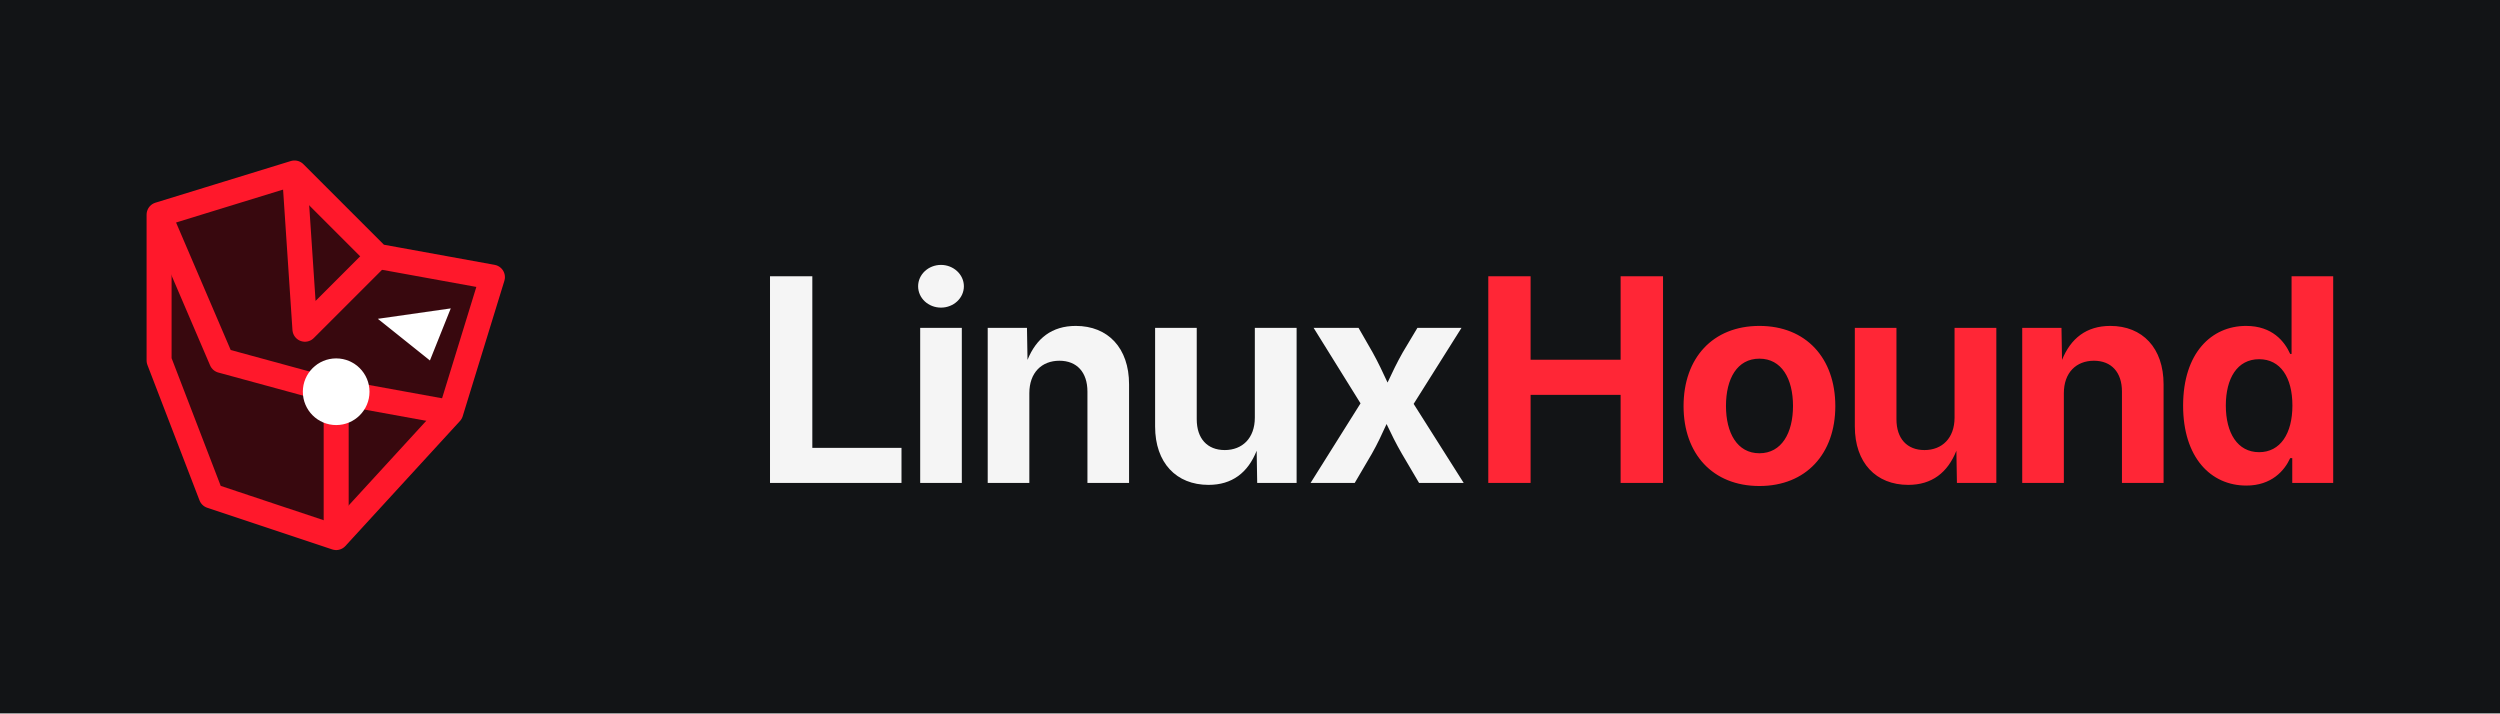
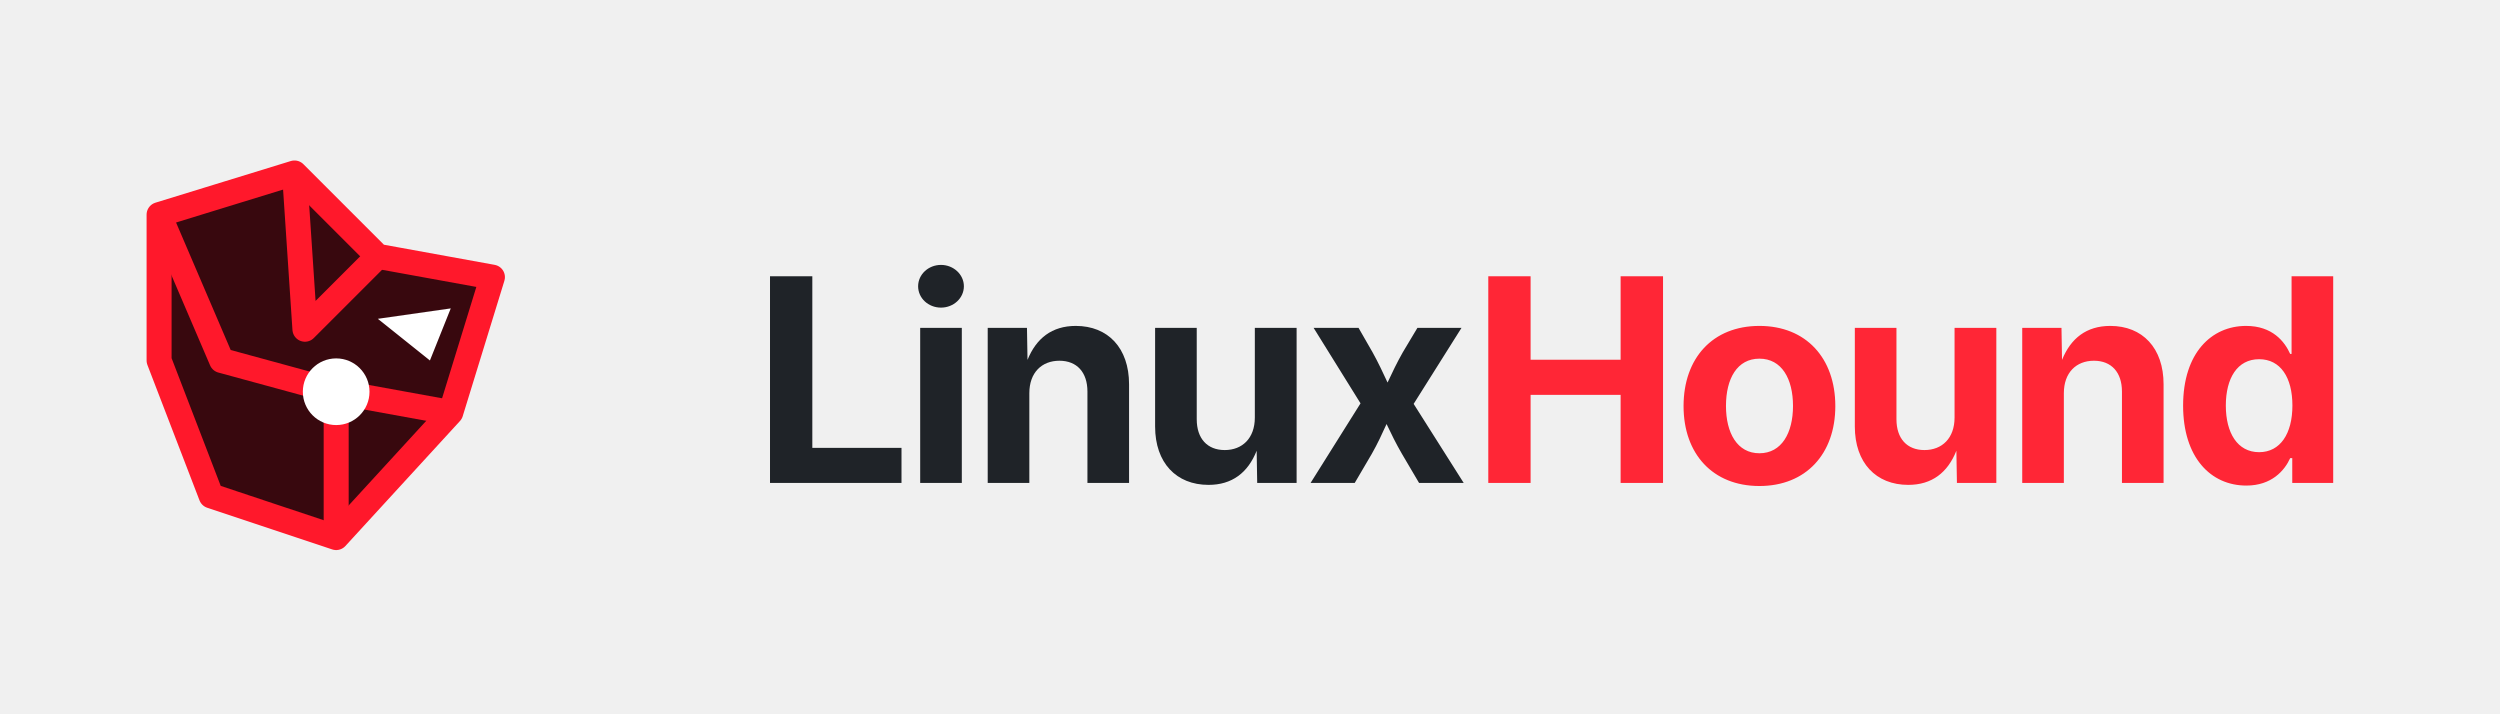
<svg xmlns="http://www.w3.org/2000/svg" width="792" height="226" viewBox="0 0 792 226" role="img" aria-labelledby="title">
-   <rect width="792" height="226" fill="#121416" />
  <g transform="translate(24 35) scale(3.3)">
    <path d="M8 10 21 6l8 8 11 2-4 13-11 12-12-4-5-13Z" fill="#38080e" stroke="#ff182b" stroke-width="2.4" stroke-linejoin="round" />
    <path d="m8 10 6 14 11 3 11 2M21 6l1 15 7-7M25 27v14" fill="none" stroke="#ff182b" stroke-width="2.4" stroke-linejoin="round" />
    <path d="m29 20 7-1-2 5Z" fill="#ffffff" />
    <circle cx="25" cy="27" r="3.2" fill="#ffffff" />
  </g>
-   <text x="238" y="153" fill="#f5f5f5" font-family="Inter, Arial, Helvetica, sans-serif" font-size="90" font-weight="700" letter-spacing="-3">Linux<tspan fill="#ff2636">Hound</tspan>
+   <text x="238" y="153" fill="#1f2328" font-family="Inter, Arial, Helvetica, sans-serif" font-size="90" font-weight="700" letter-spacing="-3">Linux<tspan fill="#ff2636">Hound</tspan>
  </text>
</svg>
